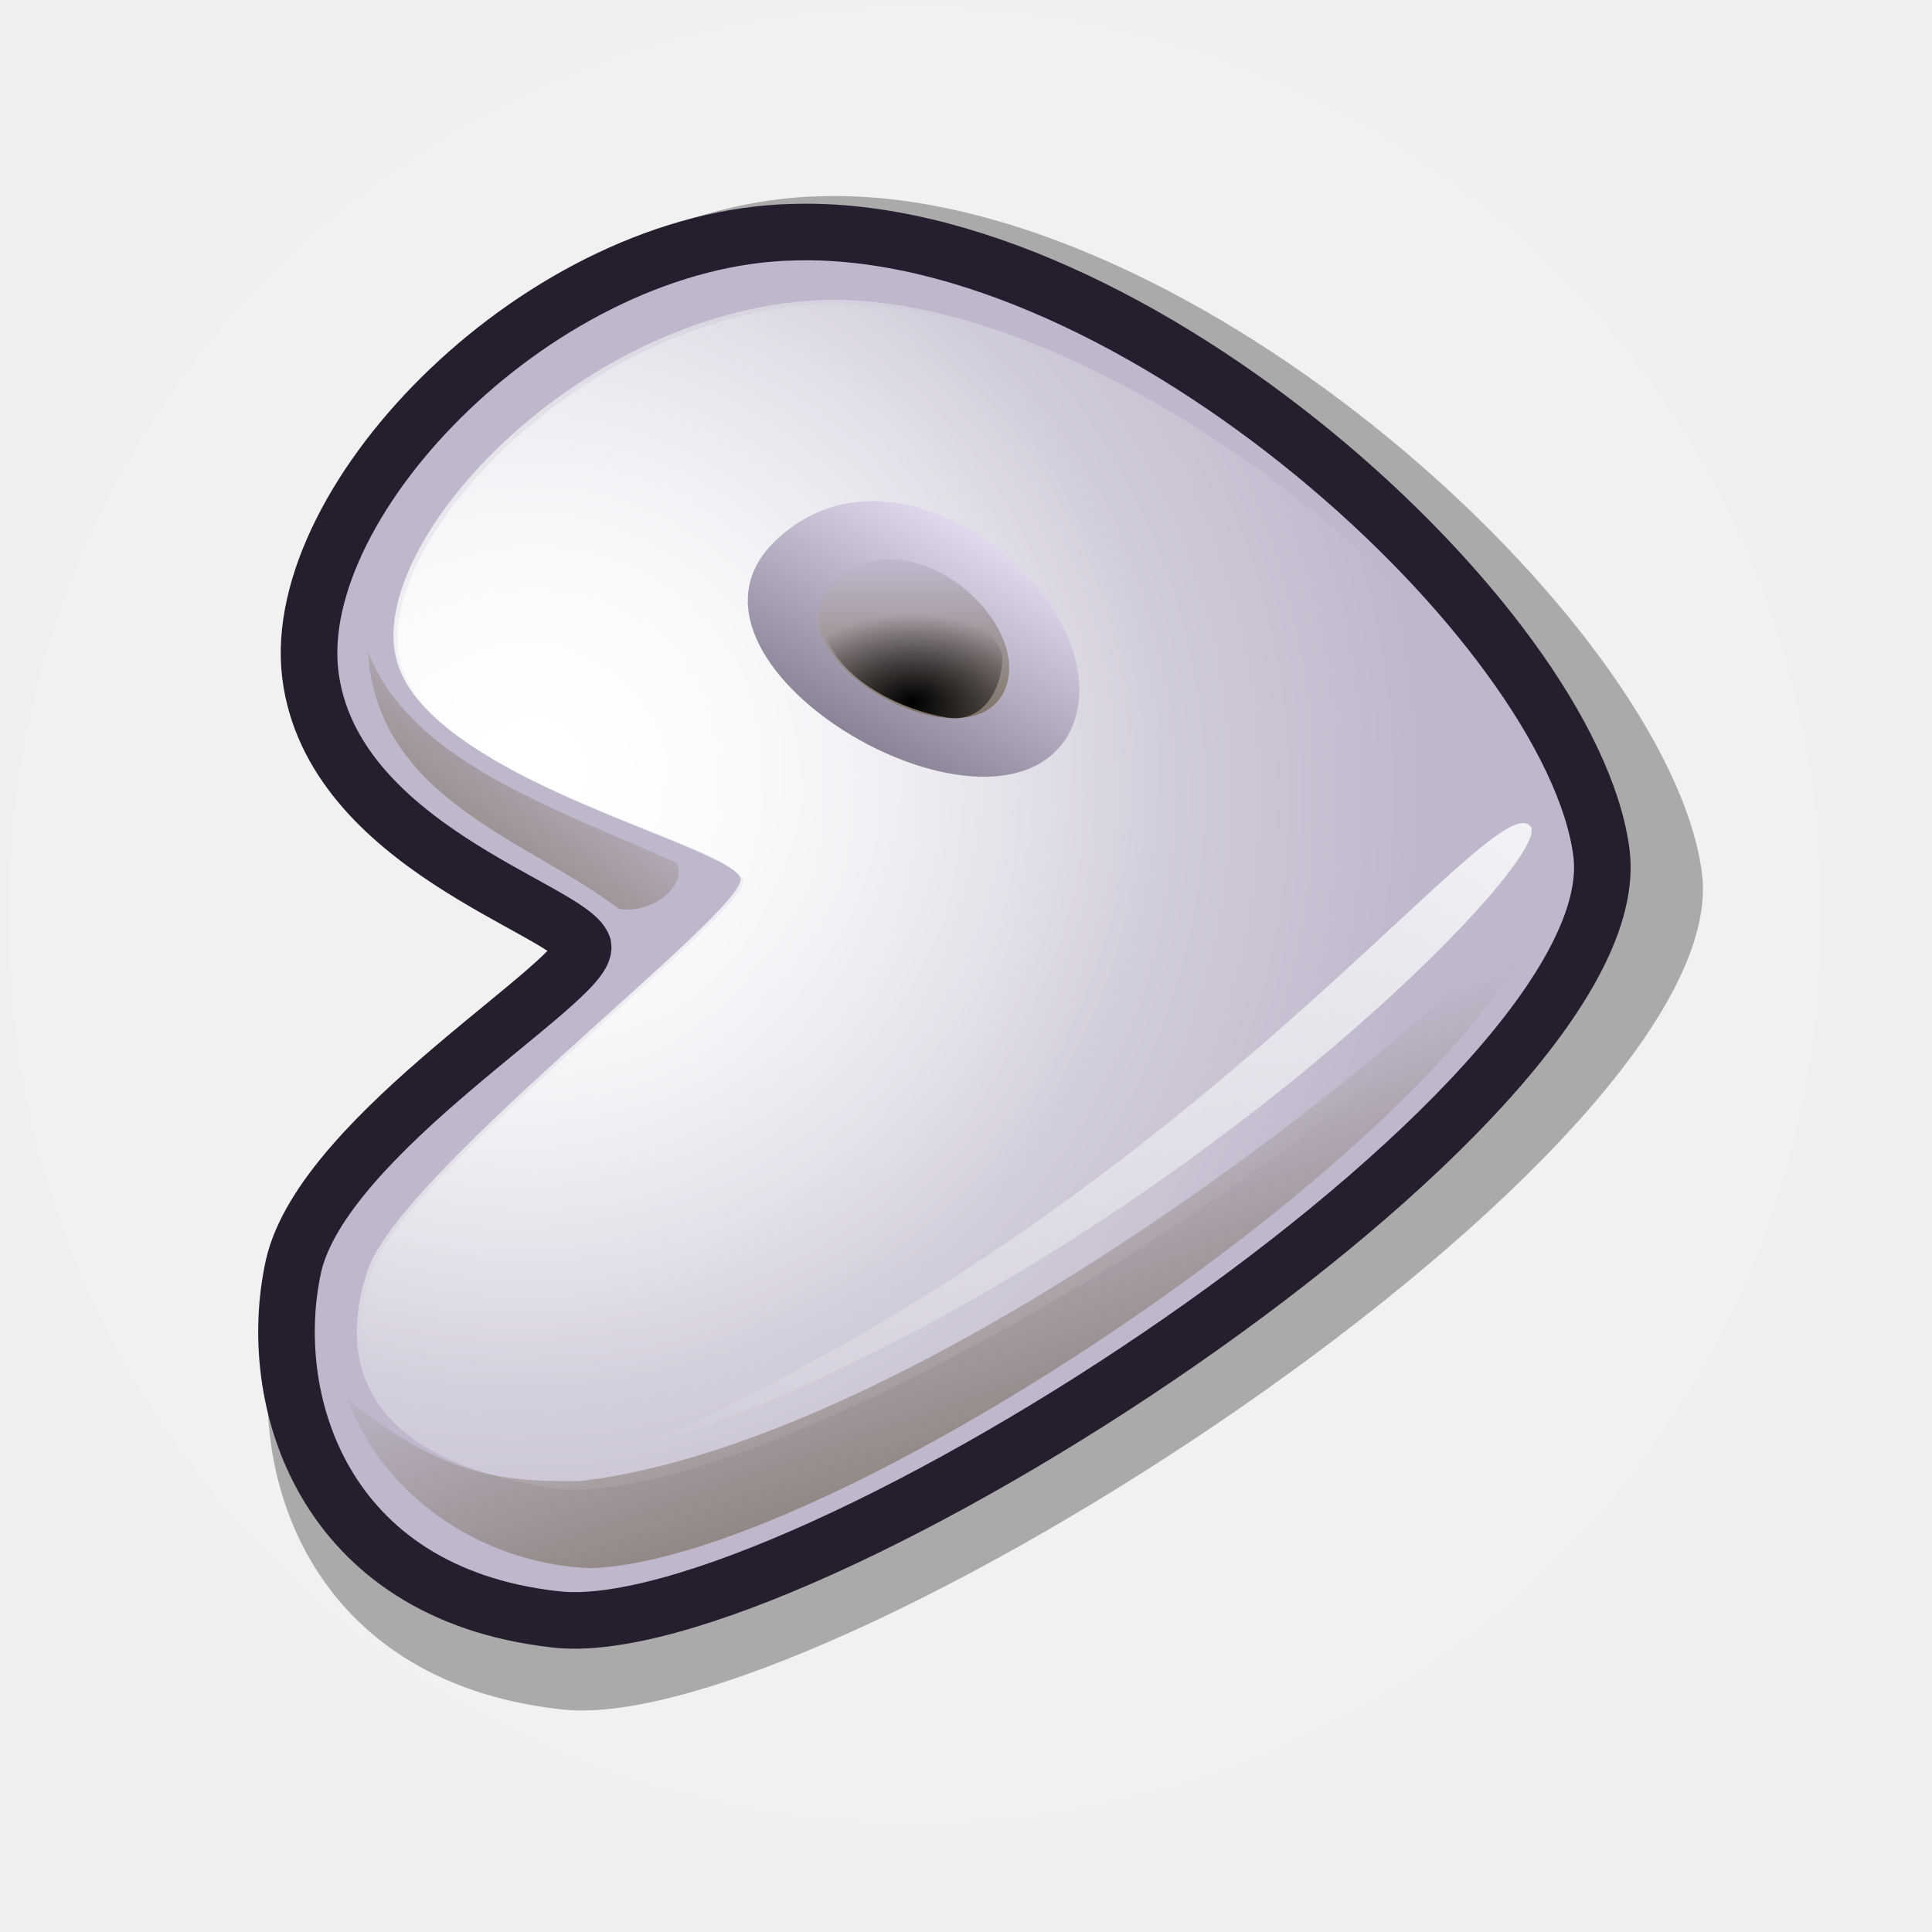
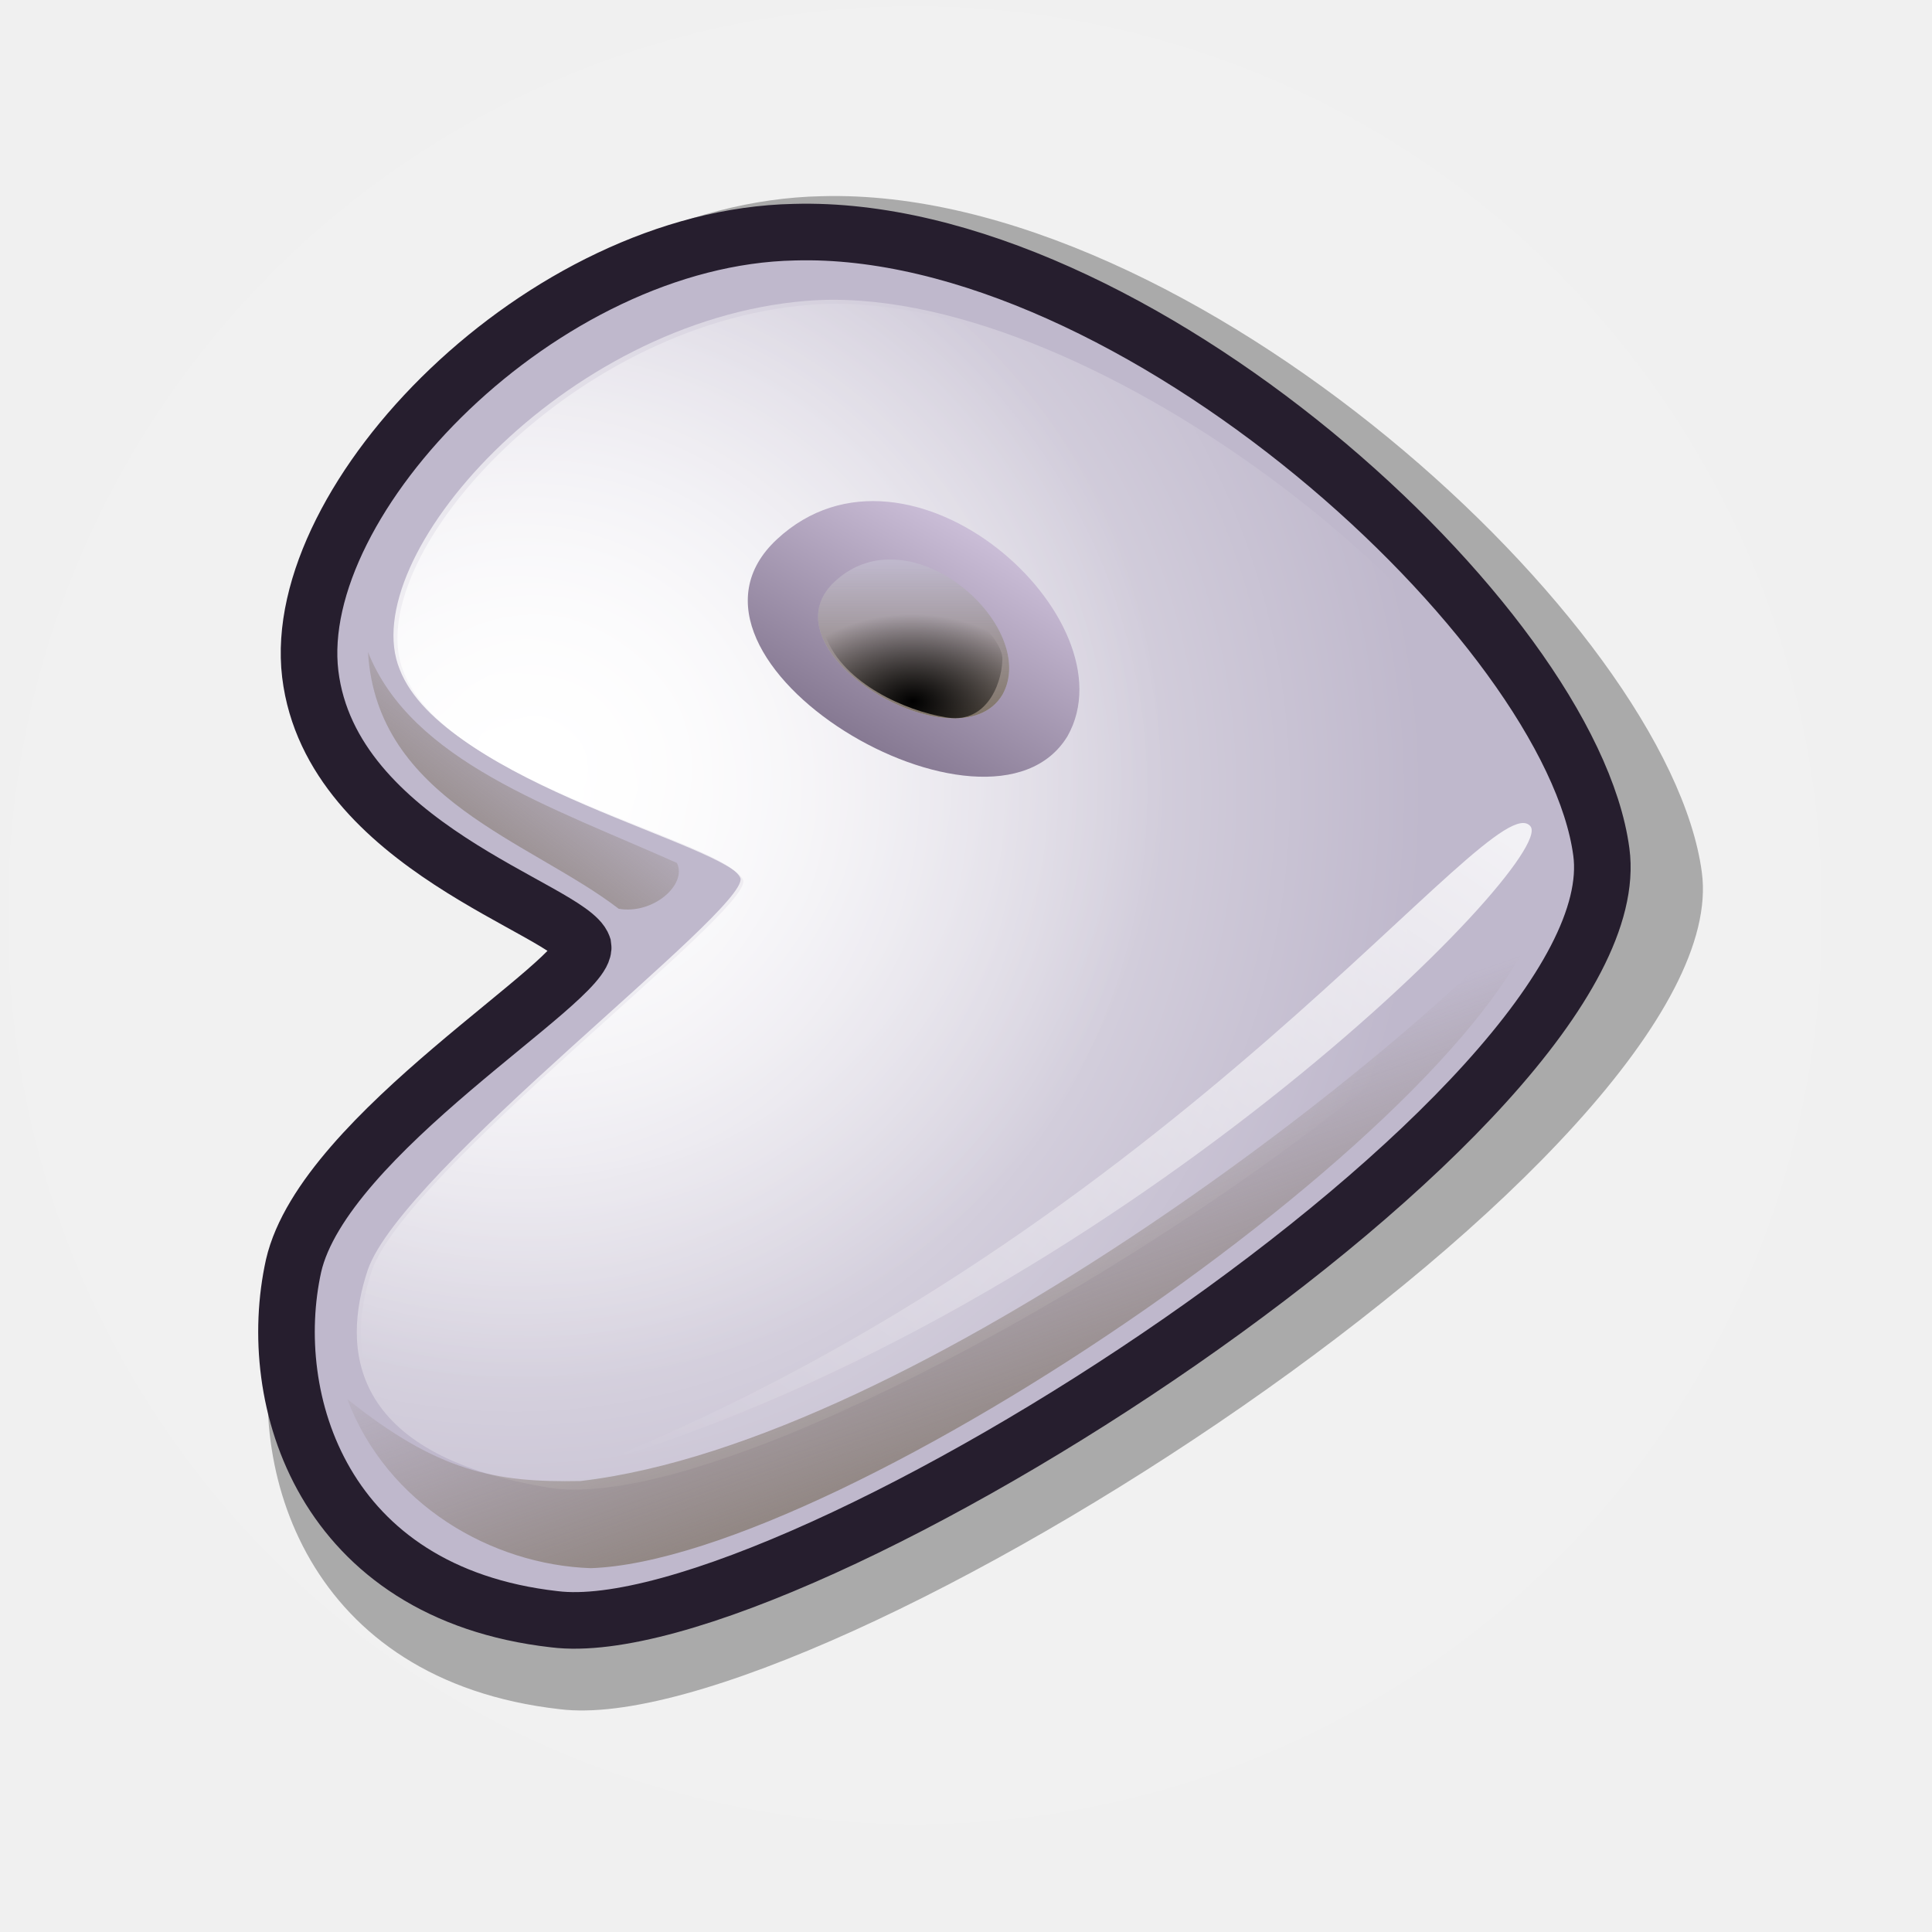
<svg xmlns="http://www.w3.org/2000/svg" xmlns:xlink="http://www.w3.org/1999/xlink" version="1" x="0" y="0" width="36pt" height="36pt" id="svg548">
  <defs id="defs550">
    <linearGradient x1="0" y1="0" x2="1" y2="0" id="linearGradient1129" gradientUnits="objectBoundingBox" spreadMethod="pad">
      <stop style="stop-color:#d9cce6;stop-opacity:1;" offset="0" id="stop1130" />
      <stop style="stop-color:#73667f;stop-opacity:1;" offset="1" id="stop1131" />
    </linearGradient>
    <linearGradient x1="0" y1="0" x2="1" y2="0" id="linearGradient588" gradientUnits="objectBoundingBox" spreadMethod="pad">
      <stop style="stop-color:#a673f3;stop-opacity:1;" offset="0" id="stop589" />
      <stop style="stop-color:#4c3f8c;stop-opacity:1;" offset="1" id="stop590" />
    </linearGradient>
    <linearGradient x1="0" y1="0" x2="1" y2="0" id="linearGradient576" gradientUnits="objectBoundingBox" spreadMethod="pad">
      <stop style="stop-color:#000000;stop-opacity:1;" offset="0" id="stop577" />
      <stop style="stop-color:#000000;stop-opacity:0;" offset="1" id="stop578" />
    </linearGradient>
    <linearGradient x1="0" y1="0" x2="1" y2="0" id="linearGradient569" gradientUnits="objectBoundingBox" spreadMethod="pad">
-       <stop style="stop-color:#736b7f;stop-opacity:1;" offset="0" id="stop570" />
-       <stop style="stop-color:#f3ebff;stop-opacity:1;" offset="1" id="stop571" />
+       <stop style="stop-color:#73667f;stop-opacity:1;" offset="0" id="stop570" />
+       <stop style="stop-color:#d9cce6;stop-opacity:1;" offset="1" id="stop571" />
    </linearGradient>
    <linearGradient x1="0" y1="0" x2="1" y2="0" id="linearGradient564" gradientUnits="objectBoundingBox" spreadMethod="pad">
      <stop style="stop-color:#7f7366;stop-opacity:1;" offset="0" id="stop565" />
      <stop style="stop-color:#7f7366;stop-opacity:0;" offset="1" id="stop566" />
    </linearGradient>
    <linearGradient x1="0" y1="0" x2="1" y2="0" id="linearGradient558" gradientUnits="objectBoundingBox" spreadMethod="pad">
      <stop style="stop-color:#ffffff;stop-opacity:1;" offset="0" id="stop559" />
      <stop style="stop-color:#ffffff;stop-opacity:0;" offset="1" id="stop560" />
    </linearGradient>
    <linearGradient id="linearGradient561" xlink:href="#linearGradient1129" x1="-0.014" y1="-0" x2="0.986" y2="0.984" />
    <linearGradient x1="0.494" y1="0.992" x2="0.494" y2="0.016" id="linearGradient563" xlink:href="#linearGradient564" gradientUnits="objectBoundingBox" spreadMethod="pad" />
    <linearGradient x1="0.123" y1="0.992" x2="0.825" y2="0" id="linearGradient572" xlink:href="#linearGradient569" gradientUnits="objectBoundingBox" spreadMethod="pad" />
    <linearGradient x1="0.032" y1="0.984" x2="0.695" y2="0.242" id="linearGradient575" xlink:href="#linearGradient564" gradientUnits="objectBoundingBox" spreadMethod="pad" />
    <radialGradient cx="0.489" cy="0.984" fx="0.494" fy="0.867" r="0.797" id="radialGradient579" xlink:href="#linearGradient576" gradientUnits="objectBoundingBox" spreadMethod="pad" />
    <linearGradient x1="0.578" y1="0.977" x2="0.291" y2="0.516" id="linearGradient583" xlink:href="#linearGradient564" gradientUnits="objectBoundingBox" spreadMethod="pad" />
    <linearGradient x1="0.963" y1="0" x2="0.005" y2="0.984" id="linearGradient585" xlink:href="#linearGradient558" gradientUnits="objectBoundingBox" spreadMethod="pad" />
    <radialGradient cx="0.146" cy="0.391" fx="0.146" fy="0.391" r="0.524" id="radialGradient587" xlink:href="#linearGradient558" gradientUnits="objectBoundingBox" spreadMethod="pad" />
    <radialGradient cx="0.131" cy="0.414" fx="0.131" fy="0.414" r="0.754" id="radialGradient592" xlink:href="#linearGradient558" gradientUnits="objectBoundingBox" spreadMethod="pad" />
    <linearGradient xlink:href="#linearGradient558" id="linearGradient1132" x1="0.013" y1="0.016" x2="0.961" y2="0.969" />
    <linearGradient xlink:href="#linearGradient1129" id="linearGradient1133" x1="0.015" y1="0" x2="0.977" y2="1" />
    <linearGradient xlink:href="#linearGradient558" id="linearGradient1134" x1="0.011" y1="0.02" x2="0.989" y2="0.98" />
    <linearGradient xlink:href="#linearGradient558" id="linearGradient1135" x1="-0" y1="0.016" x2="1" y2="0.992" />
  </defs>
  <path style="font-size:12;fill:#ffffff;fill-rule:evenodd;stroke-width:1pt;fill-opacity:1;stroke:#ffffff;stroke-opacity:1;opacity:0.1;" id="path1025" d="M 59.921 30.292 A 29.961 29.961 0 1 0 0,30.292 A 29.961 29.961 0 1 0 59.921 30.292 L 29.961 30.292 z" transform="matrix(0.735523,0,0,0.733151,0.695287,0.530973)" />
  <g id="g940" transform="matrix(0.74976,0,0,0.74976,0.17399,0.193729)">
    <path d="M 19.356 32.054 C 18.911 30.725 10.254 28.449 9.495 22.218 C 8.732 15.863 17.877 6.426 26.994 6.243 C 39.221 5.901 55.061 20.418 56.161 28.643 C 57.4 37.793 26.931 57.457 18.315 56.379 C 9.943 55.43 7.822 48.44 8.891 43.603 C 9.991 38.823 19.568 33.286 19.356 32.054 z " style="font-size:12;opacity:0.296;fill:#000000;fill-rule:evenodd;stroke-width:1pt;fill-opacity:1;" id="path581" />
    <path d="M 19.09 31.098 C 18.682 29.88 10.745 27.793 10.049 22.08 C 9.35 16.254 17.734 7.602 26.092 7.435 C 37.302 7.121 51.823 20.43 52.831 27.971 C 53.967 36.359 26.034 54.386 18.136 53.398 C 10.46 52.528 8.516 46.12 9.496 41.686 C 10.504 37.303 19.284 32.227 19.09 31.098 z " style="font-size:12;fill:#bfb8cc;fill-rule:evenodd;stroke:#261e2e;stroke-width:1.875;stroke-dasharray:none;" id="path552" />
    <path d="M 24.307 28.851 C 23.91 27.669 14.446 25.636 13.014 21.925 C 11.507 18.262 18.411 10.363 26.497 9.711 C 35.551 8.972 49.806 19.97 51.49 27.467 C 52.686 32.967 25.405 50.479 17.821 49.015 C 11.328 47.909 11.083 44.428 11.956 41.818 C 13.107 38.505 24.495 29.946 24.307 28.851 z " style="font-size:12;fill:url(#radialGradient592);fill-rule:evenodd;stroke-width:1pt;" id="path557" />
    <path d="M 24.399 28.919 C 24.004 27.741 14.571 25.715 13.145 22.017 C 11.642 18.366 18.524 10.494 26.582 9.844 C 35.605 9.108 49.812 20.068 51.49 27.54 C 52.682 33.021 25.493 50.474 17.935 49.015 C 11.464 47.913 11.22 44.444 12.09 41.843 C 13.237 38.541 24.587 30.011 24.399 28.919 z " style="font-size:12;fill:url(#radialGradient587);fill-rule:evenodd;stroke-width:1pt;" id="path596" />
-     <path d="M 25.514 17.611 C 29.897 13.541 37.329 20.258 35.143 24.134 C 32.578 28.37 21.199 21.617 25.514 17.611 z " style="font-size:12;fill:url(#linearGradient572);fill-rule:evenodd;stroke-width:1pt;" id="path568" />
+     <path d="M 25.514 17.611 C 29.897 13.541 37.329 20.258 35.143 24.134 C 32.578 28.37 21.199 21.617 25.514 17.611 z " style="font-size:12;fill:url(#linearGradient572);fill-rule:evenodd;stroke-width:1pt;opacity:1;" id="path568" />
    <path d="M 27.432 19.01 C 29.958 16.664 34.243 20.535 32.982 22.769 C 31.504 25.211 24.945 21.319 27.432 19.01 z " style="font-size:12;fill:#bfb8cc;fill-rule:evenodd;stroke-width:1pt;fill-opacity:1;" id="path562" />
    <path d="M 27.432 19.01 C 29.958 16.664 34.243 20.535 32.982 22.769 C 31.504 25.211 24.945 21.319 27.432 19.01 z " style="font-size:12;fill:url(#linearGradient563);fill-rule:evenodd;stroke-width:1pt;" id="path567" />
    <path d="M 32.984 21.603 C 32.952 22.519 32.378 23.762 31.085 23.506 C 29.807 23.297 27.733 22.413 27.126 20.834 C 26.948 20.358 29.691 19.038 30.727 19.349 C 31.526 19.588 33.026 20.886 32.984 21.603 z " style="font-size:12;fill:url(#radialGradient579);fill-rule:evenodd;stroke-width:1pt;" id="path574" />
    <path d="M 11.962 21.348 C 12.255 26.237 17.339 27.607 20.272 29.856 C 21.421 30.052 22.549 29.043 22.199 28.337 C 18.043 26.479 13.404 24.966 11.962 21.348 z " style="font-size:12;fill:url(#linearGradient575);fill-rule:evenodd;stroke-width:1pt;" id="path580" />
    <path d="M 11.274 46.1 C 12.605 49.611 16.059 51.592 19.343 51.706 C 27.695 51.422 49.466 36.531 50.938 29.453 C 46.889 34.323 30.186 47.516 19.003 48.818 C 16.172 48.875 14.275 48.507 11.274 46.1 z " style="font-size:12;fill:url(#linearGradient583);fill-rule:evenodd;stroke-width:1pt;" id="path582" />
    <path d="M 50.486 27.128 C 49.277 25.562 38.762 40.517 19.512 48.255 C 36.779 43.09 51.366 28.284 50.486 27.128 z " style="font-size:12;opacity:0.804;fill:url(#linearGradient585);fill-rule:evenodd;stroke-width:1pt;" id="path584" />
  </g>
</svg>
